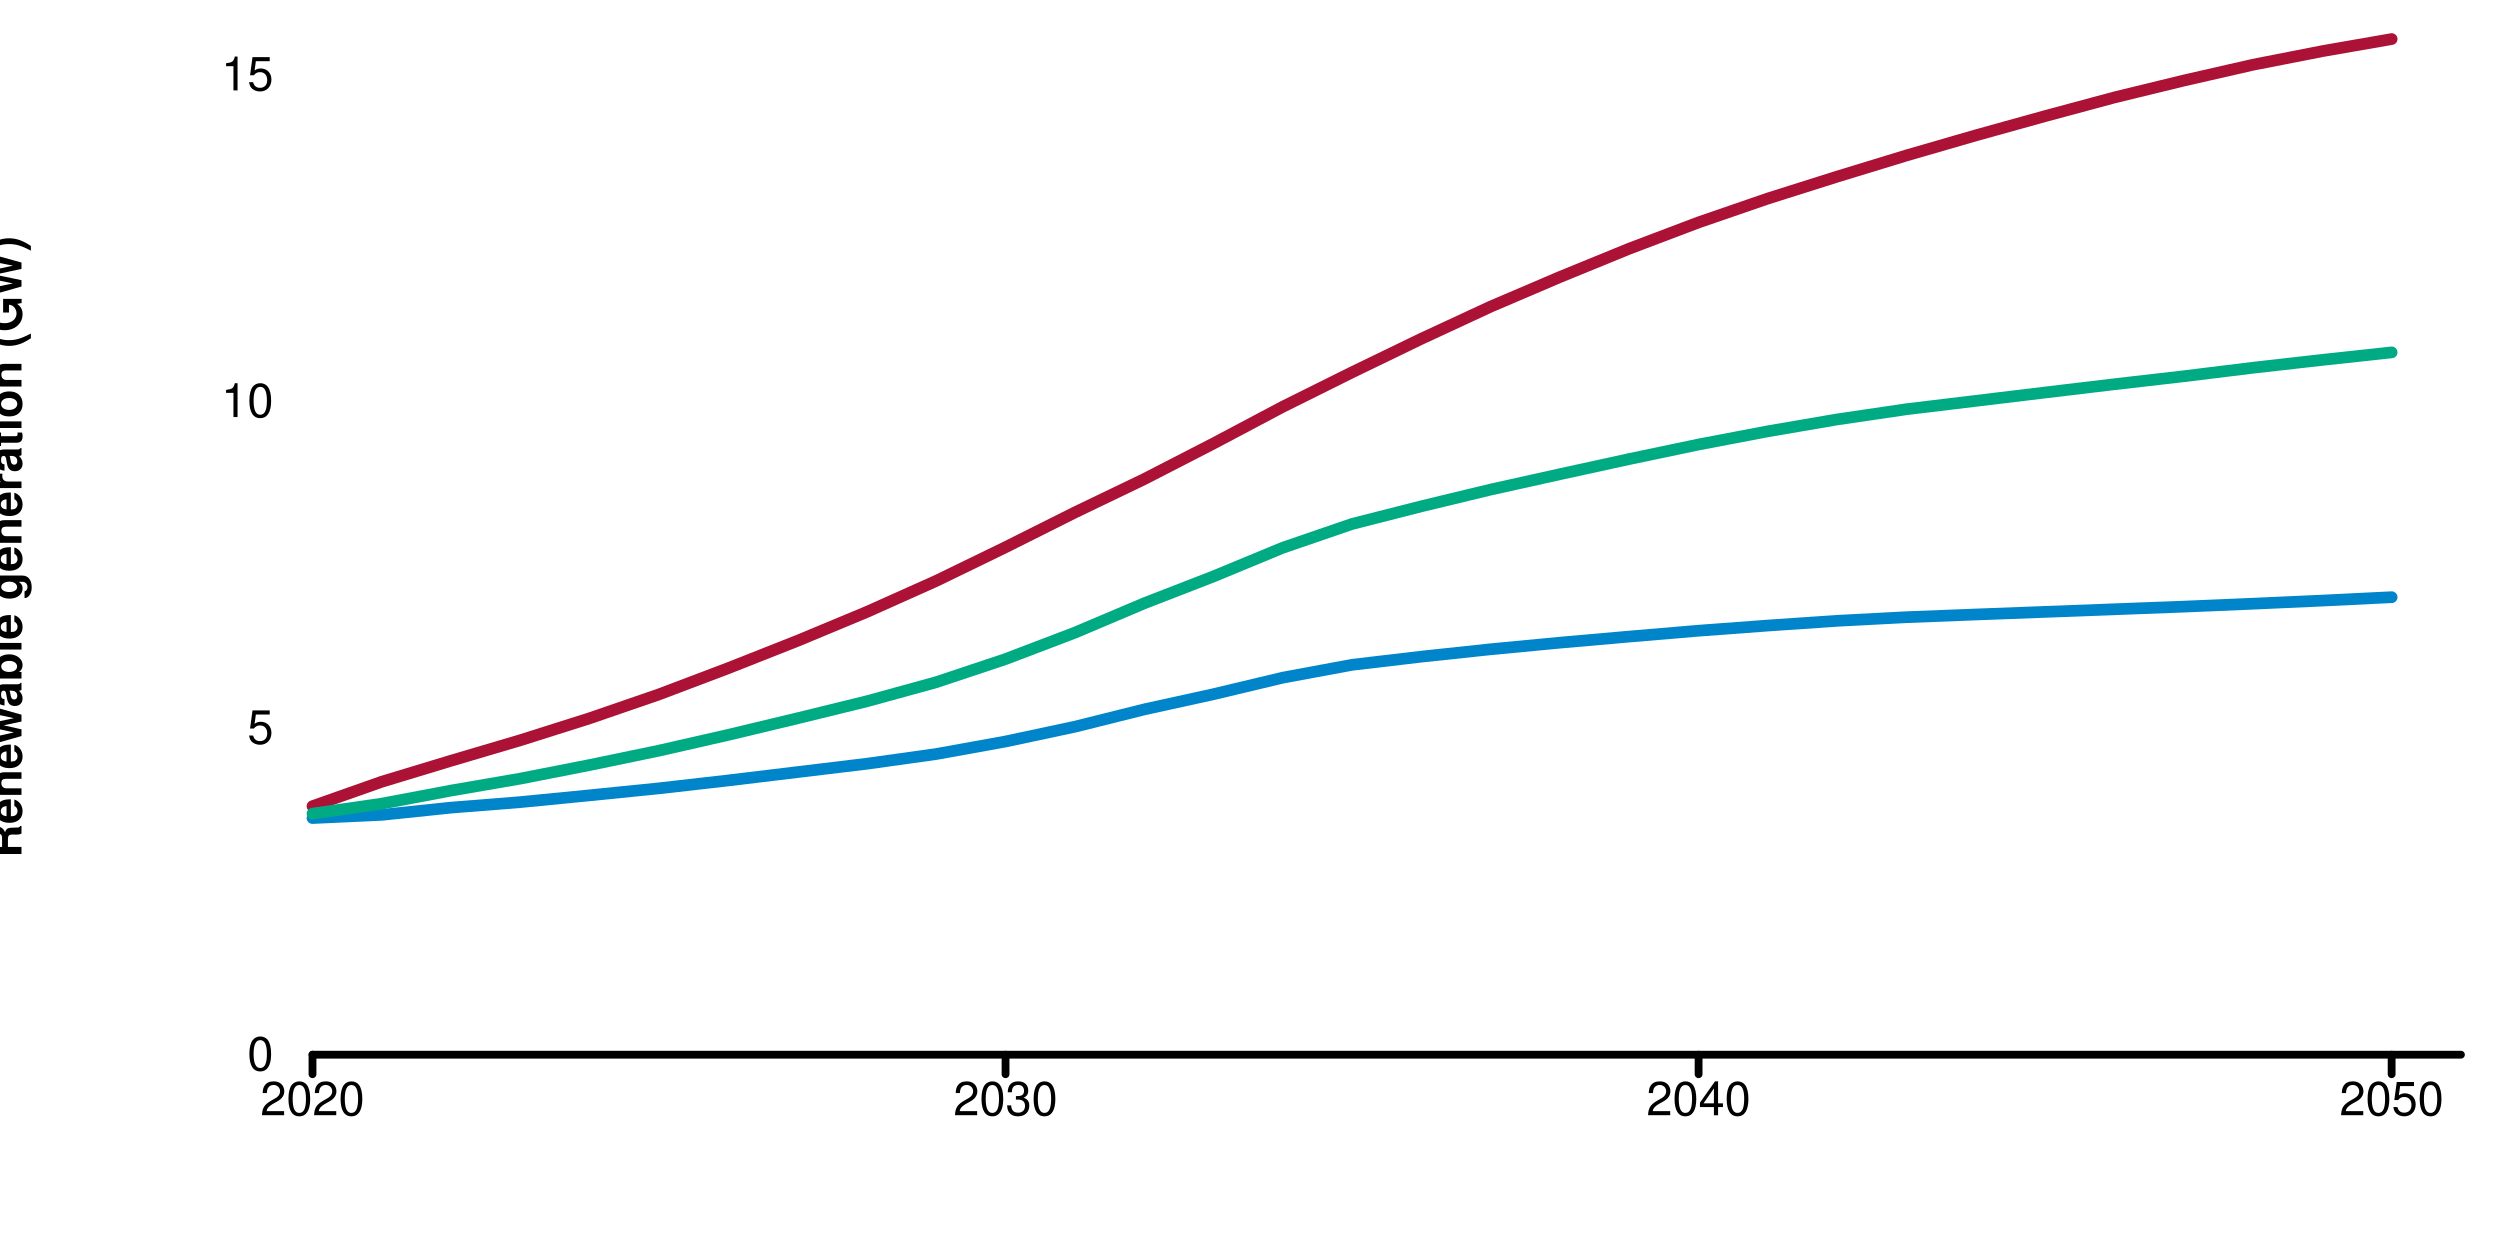
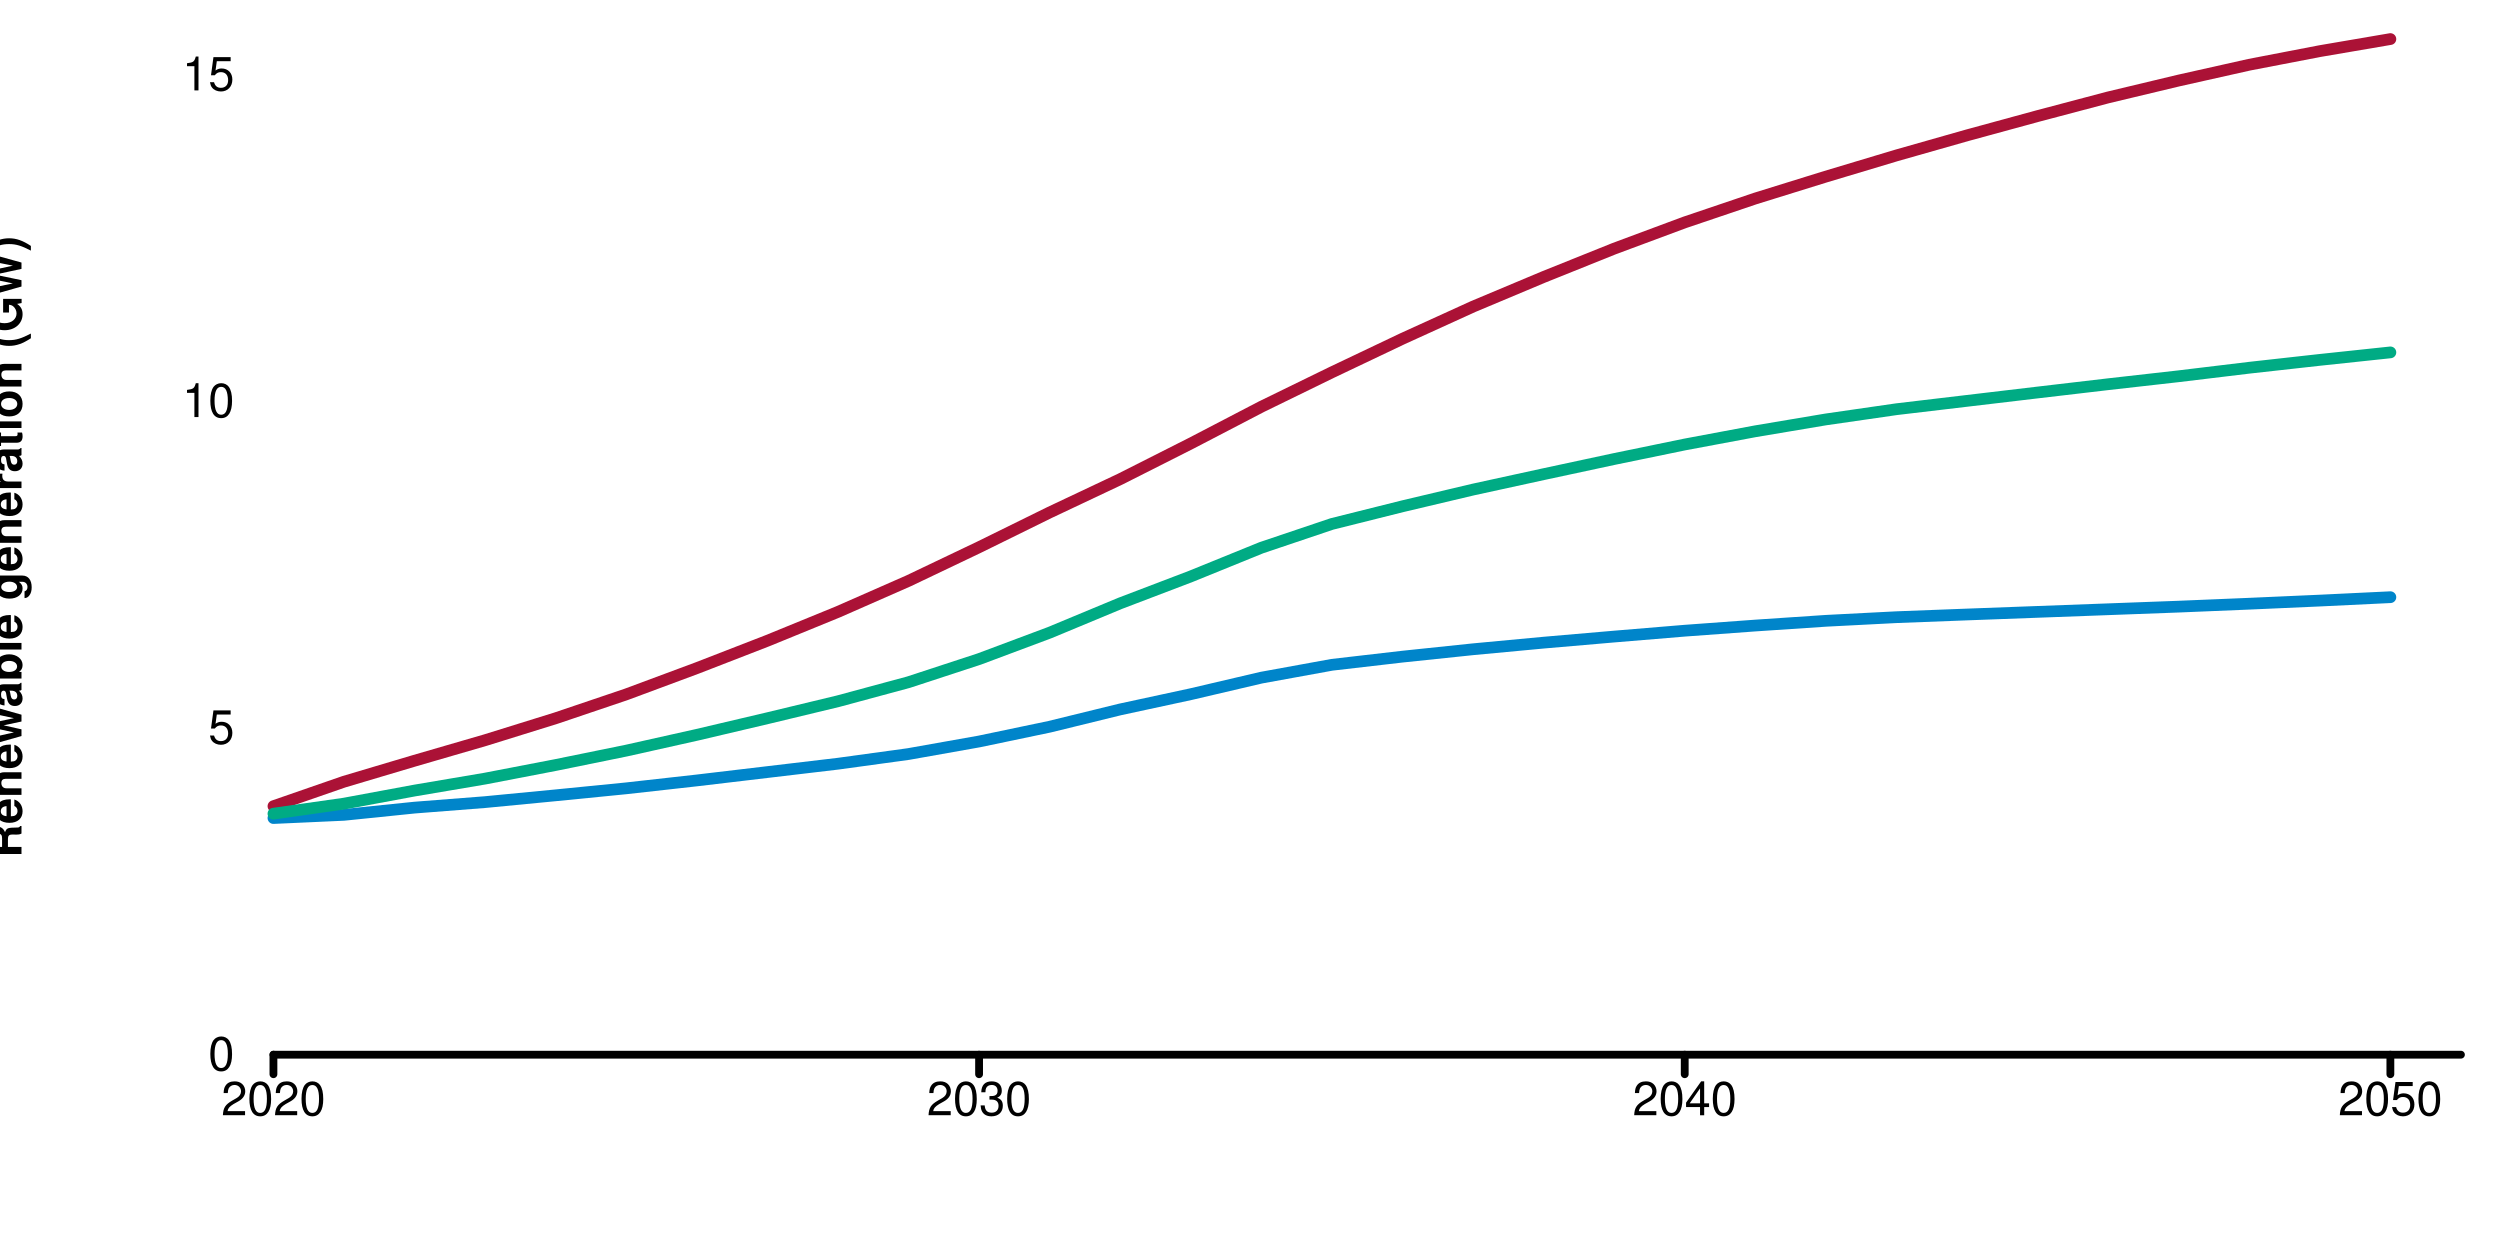
<svg xmlns="http://www.w3.org/2000/svg" width="640" height="320" viewBox="0 0 640 320" style="overflow:display" preserveAspectRatio="xMinYMin meet" overflow="visible">
  <defs>
    <style>
	.data-series path.line { fill-opacity: 0; }
	.data-series path.line.dotted { stroke-dasharray: 12 20 }
	.data-series circle { display: none; }
	.data-series:hover path.line, .data-series.on path.line { stroke-width: 5; }
	.data-series:hover circle, .data-series.on circle { display: inline; }
	.data-series circle:hover, .data-series circle.on { r: 6px!important; fill: black; }
	.grid { font-family: "Helvetica Neue",Helvetica,Arial,"Lucida Grande",sans-serif; }
	.grid line { stroke: rgb(0,0,0); stroke-width: 2; stroke-linecap: round; }
	.grid.grid-x text { text-anchor: middle; dominant-baseline: hanging; transform: translateY(10px); }
	.grid.grid-y text { text-anchor: end; dominant-baseline: middle; transform: translateX(-10px); }
	</style>
  </defs>
  <g class="grid grid-y">
-     <line x1="80" y1="270" x2="630" y2="270" data-left="80" />
-     <text x="80" y="270" text-anchor="end">0</text>
-     <text x="80" y="186.377" text-anchor="end">5</text>
-     <text x="80" y="102.754" text-anchor="end">10</text>
-     <text x="80" y="19.132" text-anchor="end">15</text>
+     <line x1="70" y1="270" x2="630" y2="270" data-left="70" />
+     <text x="70" y="270" text-anchor="end">0</text>
+     <text x="70" y="186.377" text-anchor="end">5</text>
+     <text x="70" y="102.754" text-anchor="end">10</text>
+     <text x="70" y="19.132" text-anchor="end">15</text>
    <text style="text-anchor:middle;dominant-baseline:hanging;font-weight:bold;transform: translateY(140px) rotate(-90deg);">Renewable generation (GW)</text>
  </g>
  <g class="grid grid-x">
-     <line class="tick" x1="80" y1="270" x2="80" y2="275" />
-     <text x="80" y="270" text-anchor="middle">2020</text>
-     <line class="tick" x1="257.419" y1="270" x2="257.419" y2="275" />
-     <text x="257.419" y="270" text-anchor="middle">2030</text>
-     <line class="tick" x1="434.839" y1="270" x2="434.839" y2="275" />
-     <text x="434.839" y="270" text-anchor="middle">2040</text>
-     <line class="tick" x1="612.258" y1="270" x2="612.258" y2="275" />
-     <text x="612.258" y="270" text-anchor="middle">2050</text>
+     <line class="tick" x1="70" y1="270" x2="70" y2="275" />
+     <text x="70" y="270" text-anchor="middle">2020</text>
+     <line class="tick" x1="250.645" y1="270" x2="250.645" y2="275" />
+     <text x="250.645" y="270" text-anchor="middle">2030</text>
+     <line class="tick" x1="431.29" y1="270" x2="431.29" y2="275" />
+     <text x="431.29" y="270" text-anchor="middle">2040</text>
+     <line class="tick" x1="611.935" y1="270" x2="611.935" y2="275" />
+     <text x="611.935" y="270" text-anchor="middle">2050</text>
    <text style="text-anchor:middle;dominant-baseline:hanging;font-weight:bold;transform: translateY(140px) rotate(-90deg);" />
  </g>
  <g data-scenario="high-hydrogen" class="data-series">
-     <path d="M 80.00,209.42L 97.74,208.60L 115.48,206.75L 133.23,205.34L 150.97,203.60L 168.71,201.81L 186.45,199.79L 204.19,197.65L 221.94,195.51L 239.68,193.03L 257.42,189.82L 275.16,186.04L 292.90,181.61L 310.65,177.71L 328.39,173.48L 346.13,170.19L 363.87,168.10L 381.61,166.21L 399.35,164.52L 417.10,162.96L 434.84,161.46L 452.58,160.14L 470.32,158.93L 488.06,158.00L 505.81,157.31L 523.55,156.64L 541.29,155.97L 559.03,155.30L 576.77,154.55L 594.52,153.75L 612.26,152.88" id="High hydrogen" class="line" stroke="#0085CA" stroke-width="3" stroke-linecap="round" />
-     <circle cx="80.00" cy="209.42" data-y="3.622" data-x="2020" r="4" fill="#0085CA" />
-     <circle cx="97.74" cy="208.60" data-y="3.671" data-x="2021" r="4" fill="#0085CA" />
-     <circle cx="115.48" cy="206.75" data-y="3.782" data-x="2022" r="4" fill="#0085CA" />
-     <circle cx="133.23" cy="205.34" data-y="3.866" data-x="2023" r="4" fill="#0085CA" />
-     <circle cx="150.97" cy="203.60" data-y="3.970" data-x="2024" r="4" fill="#0085CA" />
-     <circle cx="168.71" cy="201.81" data-y="4.077" data-x="2025" r="4" fill="#0085CA" />
-     <circle cx="186.45" cy="199.79" data-y="4.198" data-x="2026" r="4" fill="#0085CA" />
-     <circle cx="204.19" cy="197.65" data-y="4.326" data-x="2027" r="4" fill="#0085CA" />
-     <circle cx="221.94" cy="195.51" data-y="4.454" data-x="2028" r="4" fill="#0085CA" />
-     <circle cx="239.68" cy="193.03" data-y="4.602" data-x="2029" r="4" fill="#0085CA" />
-     <circle cx="257.42" cy="189.82" data-y="4.794" data-x="2030" r="4" fill="#0085CA" />
-     <circle cx="275.16" cy="186.04" data-y="5.020" data-x="2031" r="4" fill="#0085CA" />
-     <circle cx="292.90" cy="181.61" data-y="5.285" data-x="2032" r="4" fill="#0085CA" />
-     <circle cx="310.65" cy="177.71" data-y="5.518" data-x="2033" r="4" fill="#0085CA" />
-     <circle cx="328.39" cy="173.48" data-y="5.771" data-x="2034" r="4" fill="#0085CA" />
-     <circle cx="346.13" cy="170.19" data-y="5.968" data-x="2035" r="4" fill="#0085CA" />
-     <circle cx="363.87" cy="168.10" data-y="6.093" data-x="2036" r="4" fill="#0085CA" />
-     <circle cx="381.61" cy="166.21" data-y="6.206" data-x="2037" r="4" fill="#0085CA" />
-     <circle cx="399.35" cy="164.52" data-y="6.307" data-x="2038" r="4" fill="#0085CA" />
-     <circle cx="417.10" cy="162.96" data-y="6.400" data-x="2039" r="4" fill="#0085CA" />
-     <circle cx="434.84" cy="161.46" data-y="6.490" data-x="2040" r="4" fill="#0085CA" />
-     <circle cx="452.58" cy="160.14" data-y="6.569" data-x="2041" r="4" fill="#0085CA" />
-     <circle cx="470.32" cy="158.93" data-y="6.641" data-x="2042" r="4" fill="#0085CA" />
-     <circle cx="488.06" cy="158.00" data-y="6.697" data-x="2043" r="4" fill="#0085CA" />
-     <circle cx="505.81" cy="157.31" data-y="6.738" data-x="2044" r="4" fill="#0085CA" />
-     <circle cx="523.55" cy="156.64" data-y="6.778" data-x="2045" r="4" fill="#0085CA" />
-     <circle cx="541.29" cy="155.97" data-y="6.818" data-x="2046" r="4" fill="#0085CA" />
-     <circle cx="559.03" cy="155.30" data-y="6.858" data-x="2047" r="4" fill="#0085CA" />
-     <circle cx="576.77" cy="154.55" data-y="6.903" data-x="2048" r="4" fill="#0085CA" />
-     <circle cx="594.52" cy="153.75" data-y="6.951" data-x="2049" r="4" fill="#0085CA" />
-     <circle cx="612.26" cy="152.88" data-y="7.003" data-x="2050" r="4" fill="#0085CA" />
+     <path d="M 70.00,209.42L 88.06,208.60L 106.13,206.75L 124.19,205.34L 142.26,203.60L 160.32,201.81L 178.39,199.79L 196.45,197.65L 214.52,195.51L 232.58,193.03L 250.65,189.82L 268.71,186.04L 286.77,181.61L 304.84,177.71L 322.90,173.48L 340.97,170.19L 359.03,168.10L 377.10,166.21L 395.16,164.52L 413.23,162.96L 431.29,161.46L 449.35,160.14L 467.42,158.93L 485.48,158.00L 503.55,157.31L 521.61,156.64L 539.68,155.97L 557.74,155.30L 575.81,154.55L 593.87,153.75L 611.94,152.88" id="High hydrogen" class="line" stroke="#0085CA" stroke-width="3" stroke-linecap="round" />
+     <circle cx="70.00" cy="209.42" data-y="3.622" data-x="2020" r="4" fill="#0085CA" />
+     <circle cx="88.06" cy="208.60" data-y="3.671" data-x="2021" r="4" fill="#0085CA" />
+     <circle cx="106.13" cy="206.75" data-y="3.782" data-x="2022" r="4" fill="#0085CA" />
+     <circle cx="124.19" cy="205.34" data-y="3.866" data-x="2023" r="4" fill="#0085CA" />
+     <circle cx="142.26" cy="203.60" data-y="3.970" data-x="2024" r="4" fill="#0085CA" />
+     <circle cx="160.32" cy="201.81" data-y="4.077" data-x="2025" r="4" fill="#0085CA" />
+     <circle cx="178.39" cy="199.79" data-y="4.198" data-x="2026" r="4" fill="#0085CA" />
+     <circle cx="196.45" cy="197.65" data-y="4.326" data-x="2027" r="4" fill="#0085CA" />
+     <circle cx="214.52" cy="195.51" data-y="4.454" data-x="2028" r="4" fill="#0085CA" />
+     <circle cx="232.58" cy="193.03" data-y="4.602" data-x="2029" r="4" fill="#0085CA" />
+     <circle cx="250.65" cy="189.82" data-y="4.794" data-x="2030" r="4" fill="#0085CA" />
+     <circle cx="268.71" cy="186.04" data-y="5.020" data-x="2031" r="4" fill="#0085CA" />
+     <circle cx="286.77" cy="181.61" data-y="5.285" data-x="2032" r="4" fill="#0085CA" />
+     <circle cx="304.84" cy="177.71" data-y="5.518" data-x="2033" r="4" fill="#0085CA" />
+     <circle cx="322.90" cy="173.48" data-y="5.771" data-x="2034" r="4" fill="#0085CA" />
+     <circle cx="340.97" cy="170.19" data-y="5.968" data-x="2035" r="4" fill="#0085CA" />
+     <circle cx="359.03" cy="168.10" data-y="6.093" data-x="2036" r="4" fill="#0085CA" />
+     <circle cx="377.10" cy="166.21" data-y="6.206" data-x="2037" r="4" fill="#0085CA" />
+     <circle cx="395.16" cy="164.52" data-y="6.307" data-x="2038" r="4" fill="#0085CA" />
+     <circle cx="413.23" cy="162.96" data-y="6.400" data-x="2039" r="4" fill="#0085CA" />
+     <circle cx="431.29" cy="161.46" data-y="6.490" data-x="2040" r="4" fill="#0085CA" />
+     <circle cx="449.35" cy="160.14" data-y="6.569" data-x="2041" r="4" fill="#0085CA" />
+     <circle cx="467.42" cy="158.93" data-y="6.641" data-x="2042" r="4" fill="#0085CA" />
+     <circle cx="485.48" cy="158.00" data-y="6.697" data-x="2043" r="4" fill="#0085CA" />
+     <circle cx="503.55" cy="157.31" data-y="6.738" data-x="2044" r="4" fill="#0085CA" />
+     <circle cx="521.61" cy="156.64" data-y="6.778" data-x="2045" r="4" fill="#0085CA" />
+     <circle cx="539.68" cy="155.97" data-y="6.818" data-x="2046" r="4" fill="#0085CA" />
+     <circle cx="557.74" cy="155.30" data-y="6.858" data-x="2047" r="4" fill="#0085CA" />
+     <circle cx="575.81" cy="154.55" data-y="6.903" data-x="2048" r="4" fill="#0085CA" />
+     <circle cx="593.87" cy="153.75" data-y="6.951" data-x="2049" r="4" fill="#0085CA" />
+     <circle cx="611.94" cy="152.88" data-y="7.003" data-x="2050" r="4" fill="#0085CA" />
  </g>
  <g data-scenario="deep-electrification" class="data-series">
-     <path d="M 80.00,206.38L 97.74,200.12L 115.48,194.74L 133.23,189.49L 150.97,183.87L 168.71,177.76L 186.45,171.04L 204.19,164.03L 221.94,156.64L 239.68,148.70L 257.42,140.08L 275.16,131.19L 292.90,122.66L 310.65,113.53L 328.39,104.13L 346.13,95.31L 363.87,86.72L 381.61,78.49L 399.35,70.91L 417.10,63.65L 434.84,56.93L 452.58,50.82L 470.32,45.21L 488.06,39.79L 505.81,34.65L 523.55,29.72L 541.29,24.94L 559.03,20.62L 576.77,16.57L 594.52,13.09L 612.26,10.00" id="Deep electrification" class="line" stroke="#AB1236" stroke-width="3" stroke-linecap="round" />
-     <circle cx="80.00" cy="206.38" data-y="3.804" data-x="2020" r="4" fill="#AB1236" />
-     <circle cx="97.74" cy="200.12" data-y="4.178" data-x="2021" r="4" fill="#AB1236" />
-     <circle cx="115.48" cy="194.74" data-y="4.500" data-x="2022" r="4" fill="#AB1236" />
-     <circle cx="133.23" cy="189.49" data-y="4.814" data-x="2023" r="4" fill="#AB1236" />
-     <circle cx="150.97" cy="183.87" data-y="5.150" data-x="2024" r="4" fill="#AB1236" />
-     <circle cx="168.71" cy="177.76" data-y="5.515" data-x="2025" r="4" fill="#AB1236" />
-     <circle cx="186.45" cy="171.04" data-y="5.917" data-x="2026" r="4" fill="#AB1236" />
-     <circle cx="204.19" cy="164.03" data-y="6.336" data-x="2027" r="4" fill="#AB1236" />
-     <circle cx="221.94" cy="156.64" data-y="6.778" data-x="2028" r="4" fill="#AB1236" />
-     <circle cx="239.68" cy="148.70" data-y="7.253" data-x="2029" r="4" fill="#AB1236" />
-     <circle cx="257.42" cy="140.08" data-y="7.768" data-x="2030" r="4" fill="#AB1236" />
-     <circle cx="275.16" cy="131.19" data-y="8.300" data-x="2031" r="4" fill="#AB1236" />
-     <circle cx="292.90" cy="122.66" data-y="8.810" data-x="2032" r="4" fill="#AB1236" />
-     <circle cx="310.65" cy="113.53" data-y="9.356" data-x="2033" r="4" fill="#AB1236" />
-     <circle cx="328.39" cy="104.13" data-y="9.918" data-x="2034" r="4" fill="#AB1236" />
-     <circle cx="346.13" cy="95.31" data-y="10.445" data-x="2035" r="4" fill="#AB1236" />
-     <circle cx="363.87" cy="86.72" data-y="10.959" data-x="2036" r="4" fill="#AB1236" />
-     <circle cx="381.61" cy="78.49" data-y="11.451" data-x="2037" r="4" fill="#AB1236" />
-     <circle cx="399.35" cy="70.91" data-y="11.904" data-x="2038" r="4" fill="#AB1236" />
-     <circle cx="417.10" cy="63.65" data-y="12.338" data-x="2039" r="4" fill="#AB1236" />
-     <circle cx="434.84" cy="56.93" data-y="12.740" data-x="2040" r="4" fill="#AB1236" />
-     <circle cx="452.58" cy="50.82" data-y="13.105" data-x="2041" r="4" fill="#AB1236" />
-     <circle cx="470.32" cy="45.21" data-y="13.441" data-x="2042" r="4" fill="#AB1236" />
-     <circle cx="488.06" cy="39.79" data-y="13.765" data-x="2043" r="4" fill="#AB1236" />
-     <circle cx="505.81" cy="34.65" data-y="14.072" data-x="2044" r="4" fill="#AB1236" />
-     <circle cx="523.55" cy="29.72" data-y="14.367" data-x="2045" r="4" fill="#AB1236" />
-     <circle cx="541.29" cy="24.94" data-y="14.653" data-x="2046" r="4" fill="#AB1236" />
-     <circle cx="559.03" cy="20.62" data-y="14.911" data-x="2047" r="4" fill="#AB1236" />
-     <circle cx="576.77" cy="16.57" data-y="15.153" data-x="2048" r="4" fill="#AB1236" />
-     <circle cx="594.52" cy="13.09" data-y="15.361" data-x="2049" r="4" fill="#AB1236" />
-     <circle cx="612.26" cy="10.00" data-y="15.546" data-x="2050" r="4" fill="#AB1236" />
+     <path d="M 70.00,206.38L 88.06,200.12L 106.13,194.74L 124.19,189.49L 142.26,183.87L 160.32,177.76L 178.39,171.04L 196.45,164.03L 214.52,156.64L 232.58,148.70L 250.65,140.08L 268.71,131.19L 286.77,122.66L 304.84,113.53L 322.90,104.13L 340.97,95.31L 359.03,86.72L 377.10,78.49L 395.16,70.91L 413.23,63.65L 431.29,56.93L 449.35,50.82L 467.42,45.21L 485.48,39.79L 503.55,34.65L 521.61,29.72L 539.68,24.94L 557.74,20.62L 575.81,16.57L 593.87,13.09L 611.94,10.00" id="Deep electrification" class="line" stroke="#AB1236" stroke-width="3" stroke-linecap="round" />
+     <circle cx="70.00" cy="206.38" data-y="3.804" data-x="2020" r="4" fill="#AB1236" />
+     <circle cx="88.06" cy="200.12" data-y="4.178" data-x="2021" r="4" fill="#AB1236" />
+     <circle cx="106.13" cy="194.74" data-y="4.500" data-x="2022" r="4" fill="#AB1236" />
+     <circle cx="124.19" cy="189.49" data-y="4.814" data-x="2023" r="4" fill="#AB1236" />
+     <circle cx="142.26" cy="183.87" data-y="5.150" data-x="2024" r="4" fill="#AB1236" />
+     <circle cx="160.32" cy="177.76" data-y="5.515" data-x="2025" r="4" fill="#AB1236" />
+     <circle cx="178.39" cy="171.04" data-y="5.917" data-x="2026" r="4" fill="#AB1236" />
+     <circle cx="196.45" cy="164.03" data-y="6.336" data-x="2027" r="4" fill="#AB1236" />
+     <circle cx="214.52" cy="156.64" data-y="6.778" data-x="2028" r="4" fill="#AB1236" />
+     <circle cx="232.58" cy="148.70" data-y="7.253" data-x="2029" r="4" fill="#AB1236" />
+     <circle cx="250.65" cy="140.08" data-y="7.768" data-x="2030" r="4" fill="#AB1236" />
+     <circle cx="268.71" cy="131.19" data-y="8.300" data-x="2031" r="4" fill="#AB1236" />
+     <circle cx="286.77" cy="122.66" data-y="8.810" data-x="2032" r="4" fill="#AB1236" />
+     <circle cx="304.84" cy="113.53" data-y="9.356" data-x="2033" r="4" fill="#AB1236" />
+     <circle cx="322.90" cy="104.13" data-y="9.918" data-x="2034" r="4" fill="#AB1236" />
+     <circle cx="340.97" cy="95.31" data-y="10.445" data-x="2035" r="4" fill="#AB1236" />
+     <circle cx="359.03" cy="86.72" data-y="10.959" data-x="2036" r="4" fill="#AB1236" />
+     <circle cx="377.10" cy="78.49" data-y="11.451" data-x="2037" r="4" fill="#AB1236" />
+     <circle cx="395.16" cy="70.91" data-y="11.904" data-x="2038" r="4" fill="#AB1236" />
+     <circle cx="413.23" cy="63.65" data-y="12.338" data-x="2039" r="4" fill="#AB1236" />
+     <circle cx="431.29" cy="56.93" data-y="12.740" data-x="2040" r="4" fill="#AB1236" />
+     <circle cx="449.35" cy="50.82" data-y="13.105" data-x="2041" r="4" fill="#AB1236" />
+     <circle cx="467.42" cy="45.21" data-y="13.441" data-x="2042" r="4" fill="#AB1236" />
+     <circle cx="485.48" cy="39.79" data-y="13.765" data-x="2043" r="4" fill="#AB1236" />
+     <circle cx="503.55" cy="34.65" data-y="14.072" data-x="2044" r="4" fill="#AB1236" />
+     <circle cx="521.61" cy="29.72" data-y="14.367" data-x="2045" r="4" fill="#AB1236" />
+     <circle cx="539.68" cy="24.94" data-y="14.653" data-x="2046" r="4" fill="#AB1236" />
+     <circle cx="557.74" cy="20.62" data-y="14.911" data-x="2047" r="4" fill="#AB1236" />
+     <circle cx="575.81" cy="16.57" data-y="15.153" data-x="2048" r="4" fill="#AB1236" />
+     <circle cx="593.87" cy="13.09" data-y="15.361" data-x="2049" r="4" fill="#AB1236" />
+     <circle cx="611.94" cy="10.00" data-y="15.546" data-x="2050" r="4" fill="#AB1236" />
  </g>
  <g data-scenario="net-zero" class="data-series">
-     <path d="M 80.00,208.30L 97.74,205.73L 115.48,202.38L 133.23,199.32L 150.97,195.84L 168.71,192.16L 186.45,188.12L 204.19,183.87L 221.94,179.52L 239.68,174.64L 257.42,168.72L 275.16,161.96L 292.90,154.45L 310.65,147.56L 328.39,140.22L 346.13,134.13L 363.87,129.61L 381.61,125.33L 399.35,121.39L 417.10,117.51L 434.84,113.79L 452.58,110.41L 470.32,107.37L 488.06,104.76L 505.81,102.62L 523.55,100.48L 541.29,98.36L 559.03,96.32L 576.77,94.14L 594.52,92.13L 612.26,90.21" id="Early net zero" class="line" stroke="#00AB84" stroke-width="3" stroke-linecap="round" />
-     <circle cx="80.00" cy="208.30" data-y="3.689" data-x="2020" r="4" fill="#00AB84" />
-     <circle cx="97.74" cy="205.73" data-y="3.843" data-x="2021" r="4" fill="#00AB84" />
-     <circle cx="115.48" cy="202.38" data-y="4.043" data-x="2022" r="4" fill="#00AB84" />
-     <circle cx="133.23" cy="199.32" data-y="4.226" data-x="2023" r="4" fill="#00AB84" />
-     <circle cx="150.97" cy="195.84" data-y="4.434" data-x="2024" r="4" fill="#00AB84" />
-     <circle cx="168.71" cy="192.16" data-y="4.654" data-x="2025" r="4" fill="#00AB84" />
-     <circle cx="186.45" cy="188.12" data-y="4.896" data-x="2026" r="4" fill="#00AB84" />
-     <circle cx="204.19" cy="183.87" data-y="5.150" data-x="2027" r="4" fill="#00AB84" />
-     <circle cx="221.94" cy="179.52" data-y="5.410" data-x="2028" r="4" fill="#00AB84" />
-     <circle cx="239.68" cy="174.64" data-y="5.702" data-x="2029" r="4" fill="#00AB84" />
-     <circle cx="257.42" cy="168.72" data-y="6.056" data-x="2030" r="4" fill="#00AB84" />
-     <circle cx="275.16" cy="161.96" data-y="6.460" data-x="2031" r="4" fill="#00AB84" />
-     <circle cx="292.90" cy="154.45" data-y="6.909" data-x="2032" r="4" fill="#00AB84" />
-     <circle cx="310.65" cy="147.56" data-y="7.321" data-x="2033" r="4" fill="#00AB84" />
-     <circle cx="328.39" cy="140.22" data-y="7.760" data-x="2034" r="4" fill="#00AB84" />
-     <circle cx="346.13" cy="134.13" data-y="8.124" data-x="2035" r="4" fill="#00AB84" />
-     <circle cx="363.87" cy="129.61" data-y="8.394" data-x="2036" r="4" fill="#00AB84" />
-     <circle cx="381.61" cy="125.33" data-y="8.650" data-x="2037" r="4" fill="#00AB84" />
-     <circle cx="399.35" cy="121.39" data-y="8.886" data-x="2038" r="4" fill="#00AB84" />
-     <circle cx="417.10" cy="117.51" data-y="9.118" data-x="2039" r="4" fill="#00AB84" />
-     <circle cx="434.84" cy="113.79" data-y="9.340" data-x="2040" r="4" fill="#00AB84" />
-     <circle cx="452.58" cy="110.41" data-y="9.542" data-x="2041" r="4" fill="#00AB84" />
-     <circle cx="470.32" cy="107.37" data-y="9.724" data-x="2042" r="4" fill="#00AB84" />
-     <circle cx="488.06" cy="104.76" data-y="9.880" data-x="2043" r="4" fill="#00AB84" />
-     <circle cx="505.81" cy="102.62" data-y="10.008" data-x="2044" r="4" fill="#00AB84" />
-     <circle cx="523.55" cy="100.48" data-y="10.136" data-x="2045" r="4" fill="#00AB84" />
-     <circle cx="541.29" cy="98.36" data-y="10.263" data-x="2046" r="4" fill="#00AB84" />
-     <circle cx="559.03" cy="96.32" data-y="10.385" data-x="2047" r="4" fill="#00AB84" />
-     <circle cx="576.77" cy="94.14" data-y="10.515" data-x="2048" r="4" fill="#00AB84" />
-     <circle cx="594.52" cy="92.13" data-y="10.635" data-x="2049" r="4" fill="#00AB84" />
-     <circle cx="612.26" cy="90.21" data-y="10.750" data-x="2050" r="4" fill="#00AB84" />
+     <path d="M 70.00,208.30L 88.06,205.73L 106.13,202.38L 124.19,199.32L 142.26,195.84L 160.32,192.16L 178.39,188.12L 196.45,183.87L 214.52,179.52L 232.58,174.64L 250.65,168.72L 268.71,161.96L 286.77,154.45L 304.84,147.56L 322.90,140.22L 340.97,134.13L 359.03,129.61L 377.10,125.33L 395.16,121.39L 413.23,117.51L 431.29,113.79L 449.35,110.41L 467.42,107.37L 485.48,104.76L 503.55,102.62L 521.61,100.48L 539.68,98.36L 557.74,96.32L 575.81,94.14L 593.87,92.13L 611.94,90.21" id="Early net zero" class="line" stroke="#00AB84" stroke-width="3" stroke-linecap="round" />
+     <circle cx="70.00" cy="208.30" data-y="3.689" data-x="2020" r="4" fill="#00AB84" />
+     <circle cx="88.06" cy="205.73" data-y="3.843" data-x="2021" r="4" fill="#00AB84" />
+     <circle cx="106.13" cy="202.38" data-y="4.043" data-x="2022" r="4" fill="#00AB84" />
+     <circle cx="124.19" cy="199.32" data-y="4.226" data-x="2023" r="4" fill="#00AB84" />
+     <circle cx="142.26" cy="195.84" data-y="4.434" data-x="2024" r="4" fill="#00AB84" />
+     <circle cx="160.32" cy="192.16" data-y="4.654" data-x="2025" r="4" fill="#00AB84" />
+     <circle cx="178.39" cy="188.12" data-y="4.896" data-x="2026" r="4" fill="#00AB84" />
+     <circle cx="196.45" cy="183.87" data-y="5.150" data-x="2027" r="4" fill="#00AB84" />
+     <circle cx="214.52" cy="179.52" data-y="5.410" data-x="2028" r="4" fill="#00AB84" />
+     <circle cx="232.58" cy="174.64" data-y="5.702" data-x="2029" r="4" fill="#00AB84" />
+     <circle cx="250.65" cy="168.72" data-y="6.056" data-x="2030" r="4" fill="#00AB84" />
+     <circle cx="268.71" cy="161.96" data-y="6.460" data-x="2031" r="4" fill="#00AB84" />
+     <circle cx="286.77" cy="154.45" data-y="6.909" data-x="2032" r="4" fill="#00AB84" />
+     <circle cx="304.84" cy="147.56" data-y="7.321" data-x="2033" r="4" fill="#00AB84" />
+     <circle cx="322.90" cy="140.22" data-y="7.760" data-x="2034" r="4" fill="#00AB84" />
+     <circle cx="340.97" cy="134.13" data-y="8.124" data-x="2035" r="4" fill="#00AB84" />
+     <circle cx="359.03" cy="129.61" data-y="8.394" data-x="2036" r="4" fill="#00AB84" />
+     <circle cx="377.10" cy="125.33" data-y="8.650" data-x="2037" r="4" fill="#00AB84" />
+     <circle cx="395.16" cy="121.39" data-y="8.886" data-x="2038" r="4" fill="#00AB84" />
+     <circle cx="413.23" cy="117.51" data-y="9.118" data-x="2039" r="4" fill="#00AB84" />
+     <circle cx="431.29" cy="113.79" data-y="9.340" data-x="2040" r="4" fill="#00AB84" />
+     <circle cx="449.35" cy="110.41" data-y="9.542" data-x="2041" r="4" fill="#00AB84" />
+     <circle cx="467.42" cy="107.37" data-y="9.724" data-x="2042" r="4" fill="#00AB84" />
+     <circle cx="485.48" cy="104.76" data-y="9.880" data-x="2043" r="4" fill="#00AB84" />
+     <circle cx="503.55" cy="102.62" data-y="10.008" data-x="2044" r="4" fill="#00AB84" />
+     <circle cx="521.61" cy="100.48" data-y="10.136" data-x="2045" r="4" fill="#00AB84" />
+     <circle cx="539.68" cy="98.36" data-y="10.263" data-x="2046" r="4" fill="#00AB84" />
+     <circle cx="557.74" cy="96.32" data-y="10.385" data-x="2047" r="4" fill="#00AB84" />
+     <circle cx="575.81" cy="94.14" data-y="10.515" data-x="2048" r="4" fill="#00AB84" />
+     <circle cx="593.87" cy="92.13" data-y="10.635" data-x="2049" r="4" fill="#00AB84" />
+     <circle cx="611.94" cy="90.21" data-y="10.750" data-x="2050" r="4" fill="#00AB84" />
  </g>
</svg>
